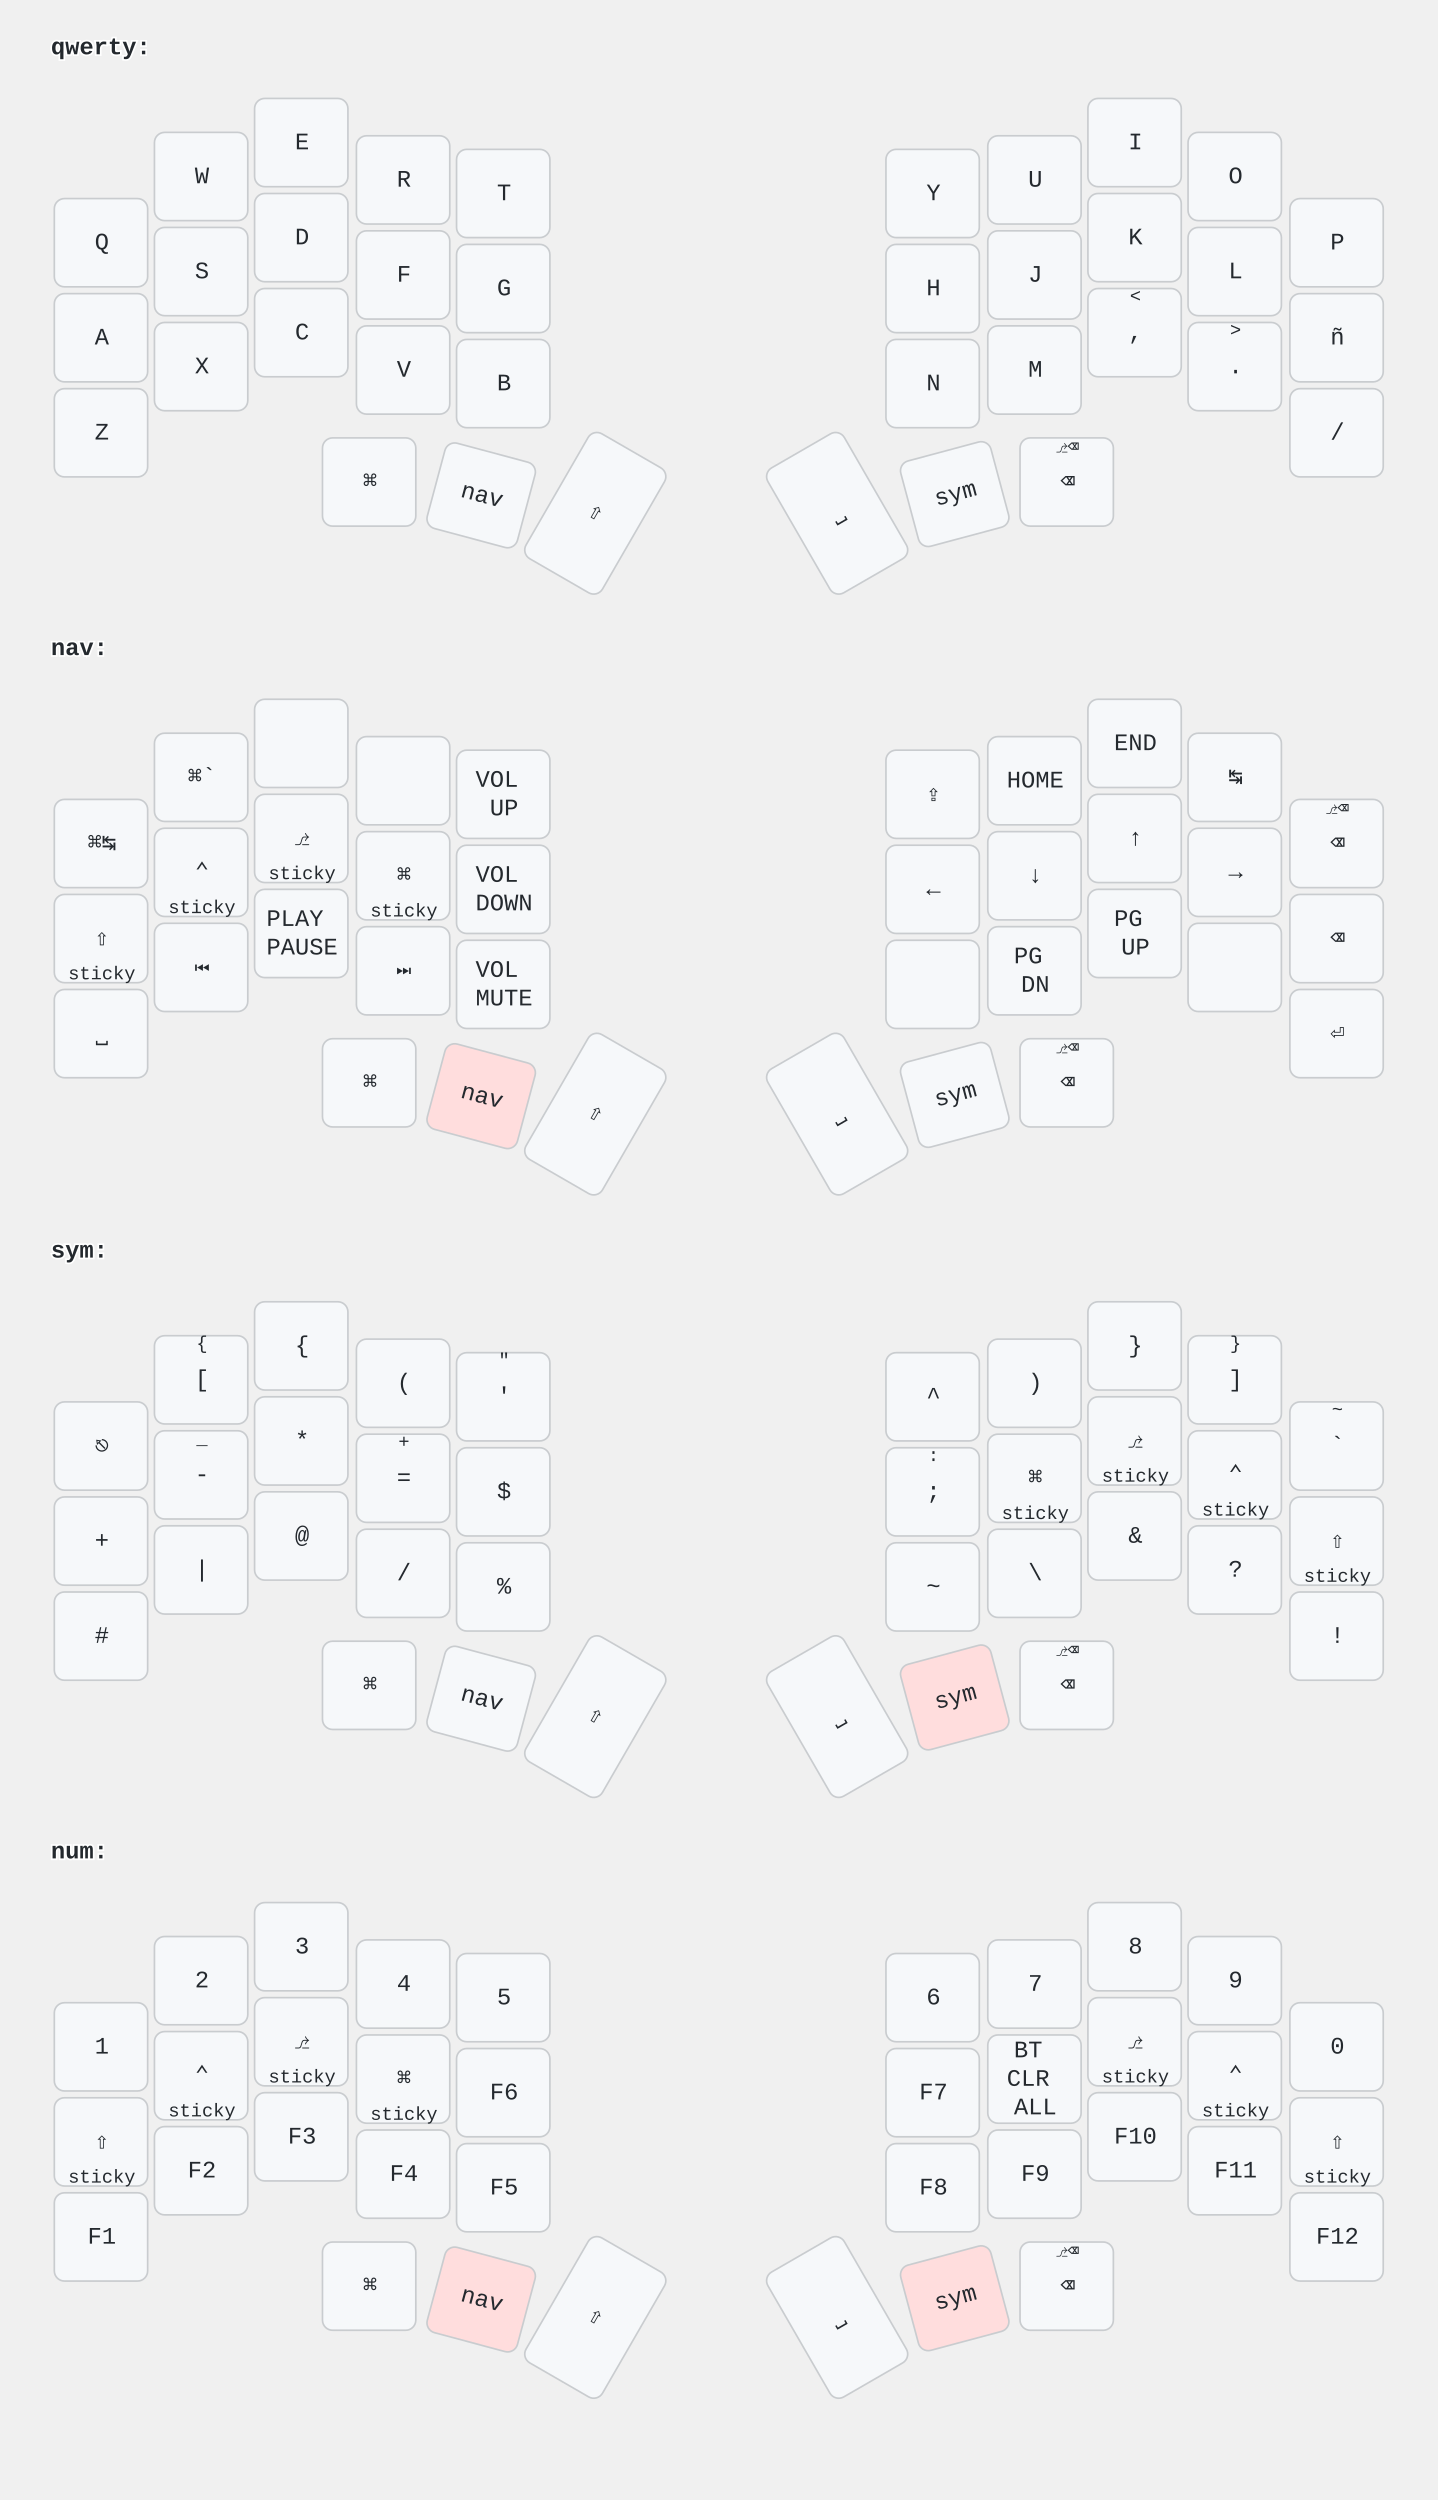
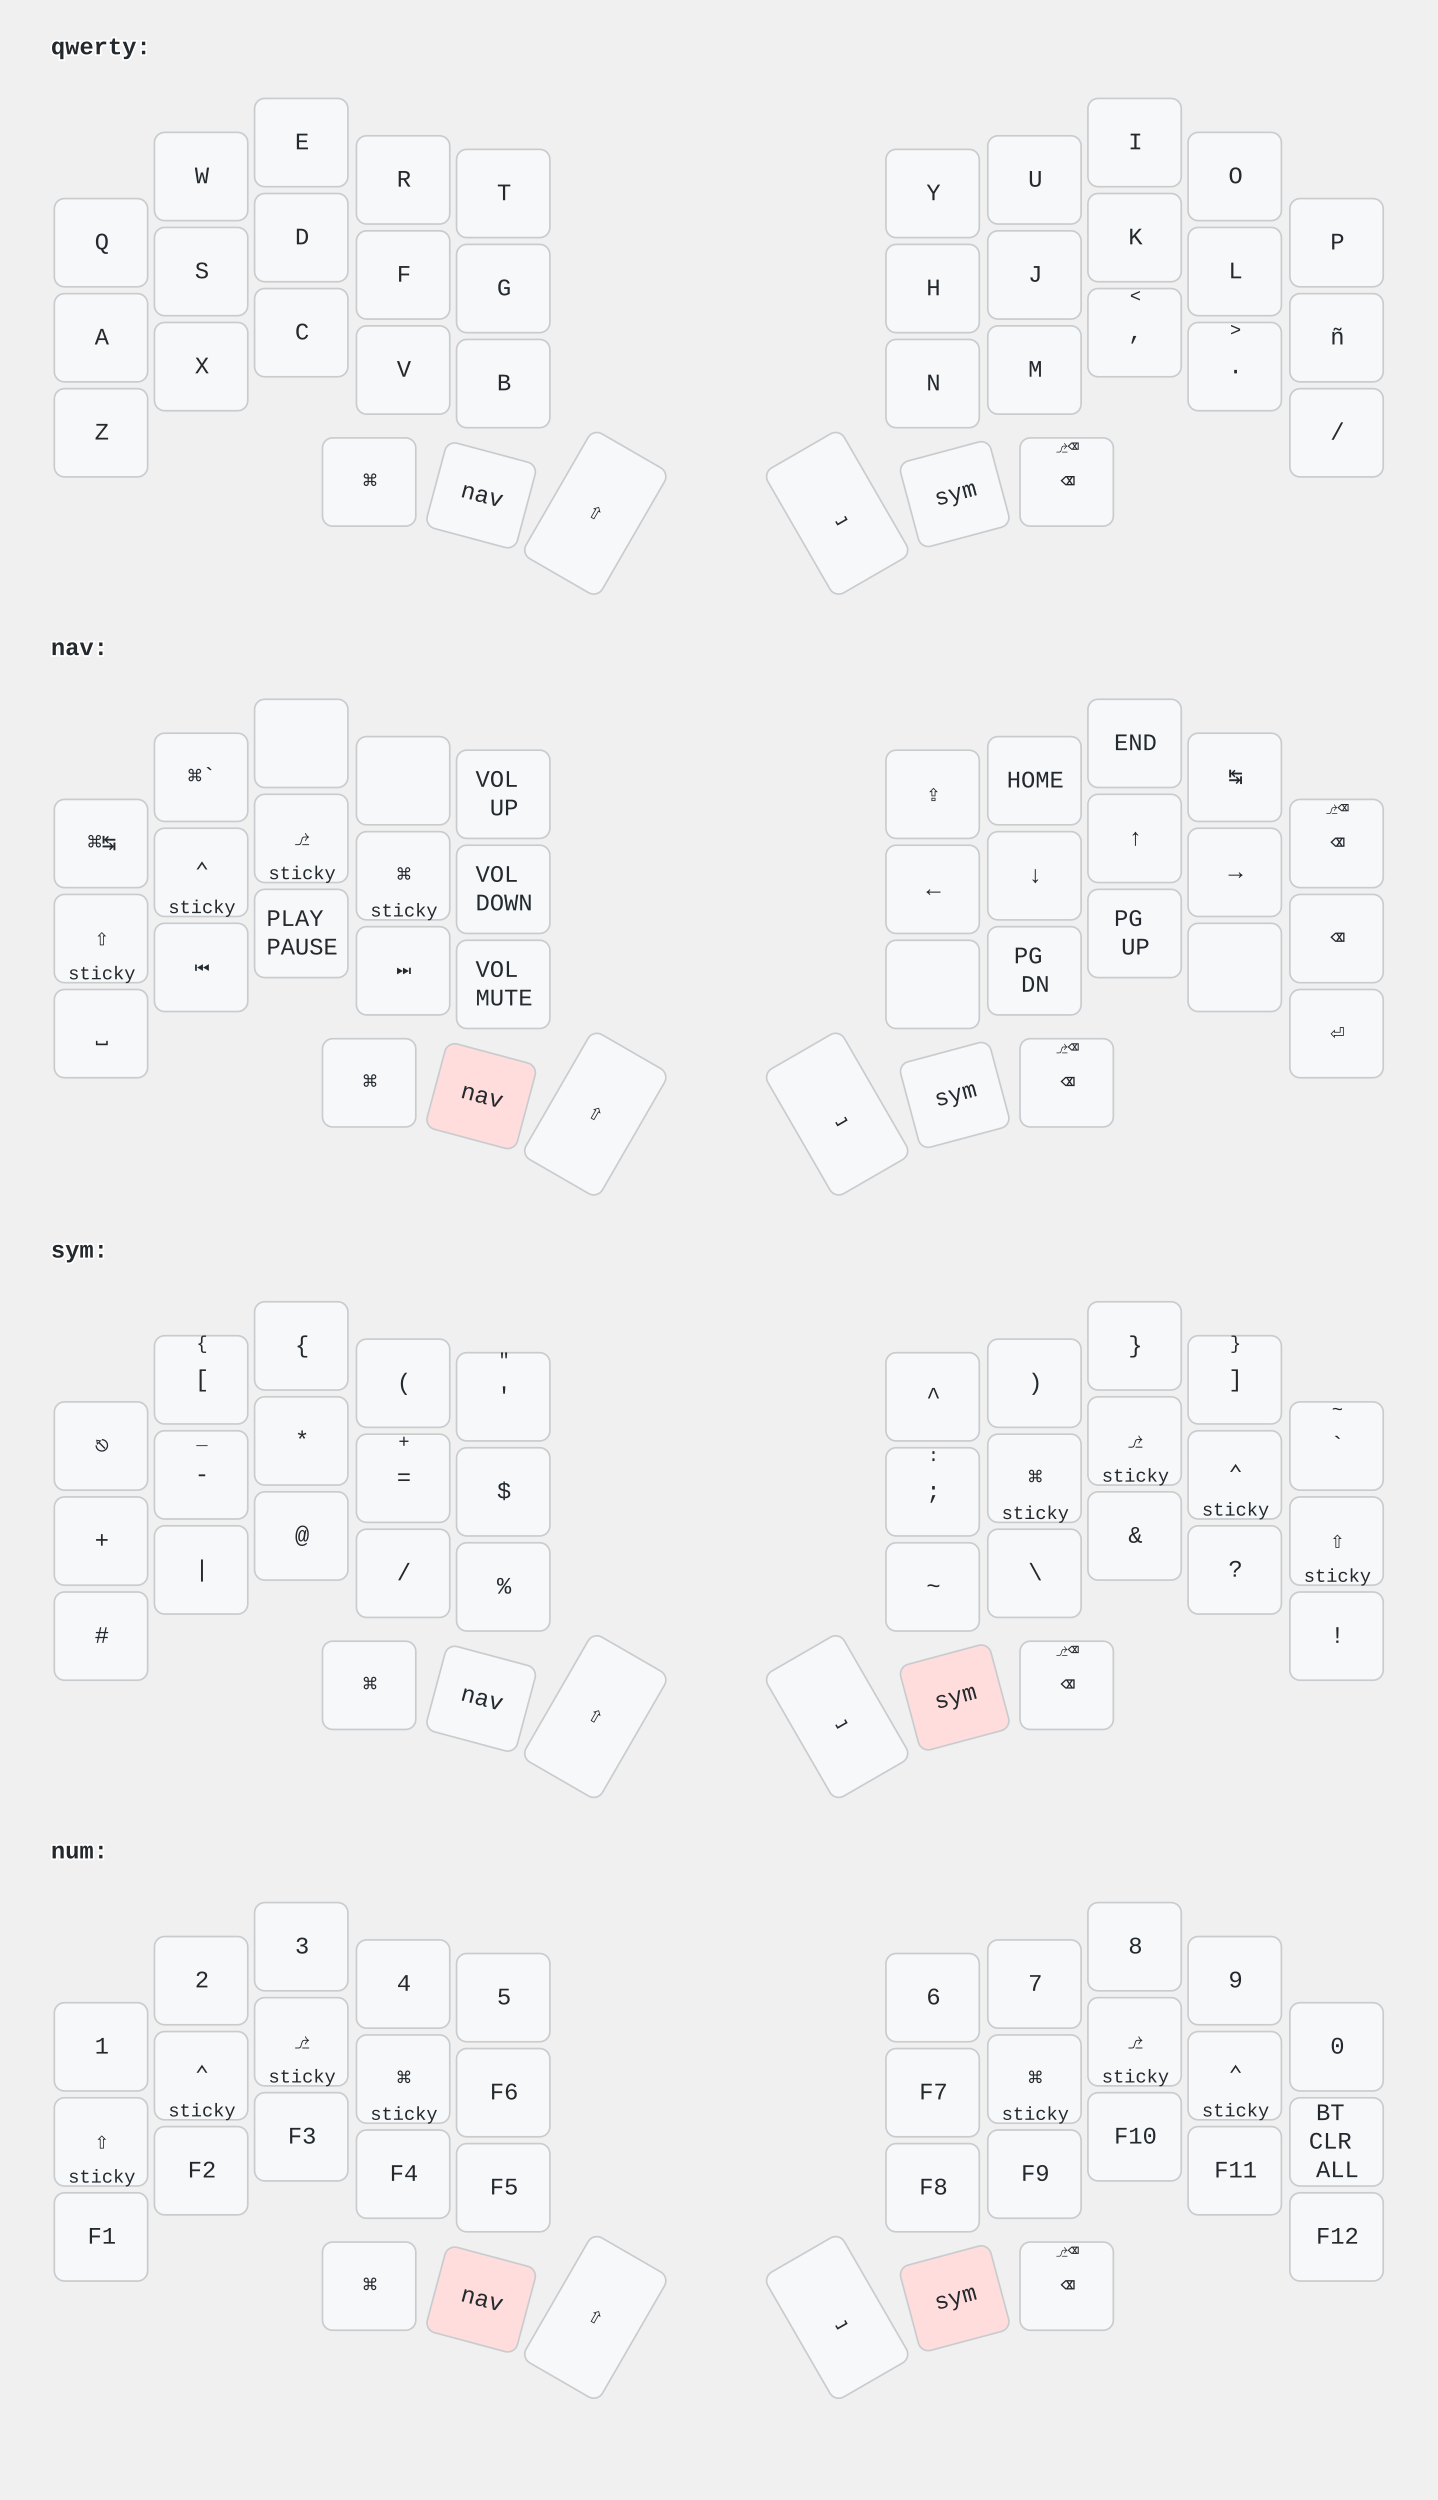
<svg xmlns="http://www.w3.org/2000/svg" width="847" height="1473" viewBox="0 0 847 1473" class="keymap">
  <style>/* font and background color specifications */
svg {
    font-family: SFMono-Regular,Consolas,Liberation Mono,Menlo,monospace;
    font-size: 14px;
    font-kerning: normal;
    text-rendering: optimizeLegibility;
    fill: #24292e;
}

/* default key styling */
rect {
    fill: #f6f8fa;
    stroke: #c9cccf;
    stroke-width: 1;
}

/* color accent for combo boxes */
rect.combo {
    fill: #cdf;
}

/* color accent for held keys */
rect.held, rect.combo.held {
    fill: #fdd;
}

/* color accent for ghost (optional) keys */
rect.ghost, rect.combo.ghost {
    fill: #ddd;
}

text {
    text-anchor: middle;
    dominant-baseline: middle;
}

/* styling for layer labels */
text.label {
    font-weight: bold;
    text-anchor: start;
    stroke: white;
    stroke-width: 2;
    paint-order: stroke;
}

/* styling for combo tap, and key hold/shifted label text */
text.combo, text.hold, text.shifted {
    font-size: 11px;
}

text.hold {
    text-anchor: middle;
    dominant-baseline: auto;
}

text.shifted {
    text-anchor: middle;
    dominant-baseline: hanging;
}

/* styling for hold/shifted label text in combo box */
text.combo.hold, text.combo.shifted {
    font-size: 8px;
}

/* styling for combo dendrons */
path {
    stroke-width: 1;
    stroke: gray;
    fill: none;
}
</style>
  <g transform="translate(30, 0)" class="layer-qwerty">
    <text x="0" y="28" class="label" id="qwerty">qwerty:</text>
    <g transform="translate(0, 56)">
      <g transform="translate(30, 87)" class="key keypos-0">
        <rect rx="6" ry="6" x="-28" y="-26" width="55" height="52" class="key" />
        <text x="0" y="0" class="key tap">Q</text>
      </g>
      <g transform="translate(89, 48)" class="key keypos-1">
        <rect rx="6" ry="6" x="-28" y="-26" width="55" height="52" class="key" />
        <text x="0" y="0" class="key tap">W</text>
      </g>
      <g transform="translate(148, 28)" class="key keypos-2">
        <rect rx="6" ry="6" x="-28" y="-26" width="55" height="52" class="key" />
        <text x="0" y="0" class="key tap">E</text>
      </g>
      <g transform="translate(208, 50)" class="key keypos-3">
        <rect rx="6" ry="6" x="-28" y="-26" width="55" height="52" class="key" />
        <text x="0" y="0" class="key tap">R</text>
      </g>
      <g transform="translate(267, 58)" class="key keypos-4">
        <rect rx="6" ry="6" x="-28" y="-26" width="55" height="52" class="key" />
        <text x="0" y="0" class="key tap">T</text>
      </g>
      <g transform="translate(520, 58)" class="key keypos-5">
        <rect rx="6" ry="6" x="-28" y="-26" width="55" height="52" class="key" />
        <text x="0" y="0" class="key tap">Y</text>
      </g>
      <g transform="translate(580, 50)" class="key keypos-6">
        <rect rx="6" ry="6" x="-28" y="-26" width="55" height="52" class="key" />
        <text x="0" y="0" class="key tap">U</text>
      </g>
      <g transform="translate(639, 28)" class="key keypos-7">
        <rect rx="6" ry="6" x="-28" y="-26" width="55" height="52" class="key" />
        <text x="0" y="0" class="key tap">I</text>
      </g>
      <g transform="translate(698, 48)" class="key keypos-8">
        <rect rx="6" ry="6" x="-28" y="-26" width="55" height="52" class="key" />
        <text x="0" y="0" class="key tap">O</text>
      </g>
      <g transform="translate(758, 87)" class="key keypos-9">
        <rect rx="6" ry="6" x="-28" y="-26" width="55" height="52" class="key" />
        <text x="0" y="0" class="key tap">P</text>
      </g>
      <g transform="translate(30, 143)" class="key keypos-10">
        <rect rx="6" ry="6" x="-28" y="-26" width="55" height="52" class="key" />
        <text x="0" y="0" class="key tap">A</text>
      </g>
      <g transform="translate(89, 104)" class="key keypos-11">
        <rect rx="6" ry="6" x="-28" y="-26" width="55" height="52" class="key" />
        <text x="0" y="0" class="key tap">S</text>
      </g>
      <g transform="translate(148, 84)" class="key keypos-12">
        <rect rx="6" ry="6" x="-28" y="-26" width="55" height="52" class="key" />
        <text x="0" y="0" class="key tap">D</text>
      </g>
      <g transform="translate(208, 106)" class="key keypos-13">
        <rect rx="6" ry="6" x="-28" y="-26" width="55" height="52" class="key" />
        <text x="0" y="0" class="key tap">F</text>
      </g>
      <g transform="translate(267, 114)" class="key keypos-14">
        <rect rx="6" ry="6" x="-28" y="-26" width="55" height="52" class="key" />
        <text x="0" y="0" class="key tap">G</text>
      </g>
      <g transform="translate(520, 114)" class="key keypos-15">
        <rect rx="6" ry="6" x="-28" y="-26" width="55" height="52" class="key" />
        <text x="0" y="0" class="key tap">H</text>
      </g>
      <g transform="translate(580, 106)" class="key keypos-16">
        <rect rx="6" ry="6" x="-28" y="-26" width="55" height="52" class="key" />
        <text x="0" y="0" class="key tap">J</text>
      </g>
      <g transform="translate(639, 84)" class="key keypos-17">
        <rect rx="6" ry="6" x="-28" y="-26" width="55" height="52" class="key" />
        <text x="0" y="0" class="key tap">K</text>
      </g>
      <g transform="translate(698, 104)" class="key keypos-18">
        <rect rx="6" ry="6" x="-28" y="-26" width="55" height="52" class="key" />
        <text x="0" y="0" class="key tap">L</text>
      </g>
      <g transform="translate(758, 143)" class="key keypos-19">
        <rect rx="6" ry="6" x="-28" y="-26" width="55" height="52" class="key" />
        <text x="0" y="0" class="key tap">ñ</text>
      </g>
      <g transform="translate(30, 199)" class="key keypos-20">
        <rect rx="6" ry="6" x="-28" y="-26" width="55" height="52" class="key" />
        <text x="0" y="0" class="key tap">Z</text>
      </g>
      <g transform="translate(89, 160)" class="key keypos-21">
        <rect rx="6" ry="6" x="-28" y="-26" width="55" height="52" class="key" />
        <text x="0" y="0" class="key tap">X</text>
      </g>
      <g transform="translate(148, 140)" class="key keypos-22">
        <rect rx="6" ry="6" x="-28" y="-26" width="55" height="52" class="key" />
        <text x="0" y="0" class="key tap">C</text>
      </g>
      <g transform="translate(208, 162)" class="key keypos-23">
        <rect rx="6" ry="6" x="-28" y="-26" width="55" height="52" class="key" />
        <text x="0" y="0" class="key tap">V</text>
      </g>
      <g transform="translate(267, 170)" class="key keypos-24">
        <rect rx="6" ry="6" x="-28" y="-26" width="55" height="52" class="key" />
        <text x="0" y="0" class="key tap">B</text>
      </g>
      <g transform="translate(520, 170)" class="key keypos-25">
        <rect rx="6" ry="6" x="-28" y="-26" width="55" height="52" class="key" />
        <text x="0" y="0" class="key tap">N</text>
      </g>
      <g transform="translate(580, 162)" class="key keypos-26">
        <rect rx="6" ry="6" x="-28" y="-26" width="55" height="52" class="key" />
        <text x="0" y="0" class="key tap">M</text>
      </g>
      <g transform="translate(639, 140)" class="key keypos-27">
        <rect rx="6" ry="6" x="-28" y="-26" width="55" height="52" class="key" />
        <text x="0" y="0" class="key tap">,</text>
        <text x="0" y="-24" class="key shifted">&lt;</text>
      </g>
      <g transform="translate(698, 160)" class="key keypos-28">
        <rect rx="6" ry="6" x="-28" y="-26" width="55" height="52" class="key" />
        <text x="0" y="0" class="key tap">.</text>
        <text x="0" y="-24" class="key shifted">&gt;</text>
      </g>
      <g transform="translate(758, 199)" class="key keypos-29">
        <rect rx="6" ry="6" x="-28" y="-26" width="55" height="52" class="key" />
        <text x="0" y="0" class="key tap">/</text>
      </g>
      <g transform="translate(188, 228)" class="key keypos-30">
        <rect rx="6" ry="6" x="-28" y="-26" width="55" height="52" class="key" />
        <text x="0" y="0" class="key tap">⌘</text>
      </g>
      <g transform="translate(254, 236) rotate(15.0)" class="key keypos-31">
        <rect rx="6" ry="6" x="-28" y="-26" width="55" height="52" class="key" />
        <a href="#nav">
          <text x="0" y="0" class="key tap layer-activator">nav</text>
        </a>
      </g>
      <g transform="translate(321, 246) rotate(30.0)" class="key keypos-32">
        <rect rx="6" ry="6" x="-26" y="-42" width="52" height="85" class="key" />
        <text x="0" y="0" class="key tap">⇧</text>
      </g>
      <g transform="translate(463, 246) rotate(-30.0)" class="key keypos-33">
        <rect rx="6" ry="6" x="-26" y="-42" width="52" height="85" class="key" />
        <text x="0" y="0" class="key tap">⎵</text>
      </g>
      <g transform="translate(533, 235) rotate(-15.0)" class="key keypos-34">
        <rect rx="6" ry="6" x="-28" y="-26" width="55" height="52" class="key" />
        <a href="#sym">
          <text x="0" y="0" class="key tap layer-activator">sym</text>
        </a>
      </g>
      <g transform="translate(599, 228)" class="key keypos-35">
        <rect rx="6" ry="6" x="-28" y="-26" width="55" height="52" class="key" />
        <text x="0" y="0" class="key tap">⌫</text>
        <text x="0" y="-24" class="key shifted">⎇⌫</text>
      </g>
    </g>
  </g>
  <g transform="translate(30, 354)" class="layer-nav">
    <text x="0" y="28" class="label" id="nav">nav:</text>
    <g transform="translate(0, 56)">
      <g transform="translate(30, 87)" class="key keypos-0">
        <rect rx="6" ry="6" x="-28" y="-26" width="55" height="52" class="key" />
        <text x="0" y="0" class="key tap">⌘↹</text>
      </g>
      <g transform="translate(89, 48)" class="key keypos-1">
        <rect rx="6" ry="6" x="-28" y="-26" width="55" height="52" class="key" />
        <text x="0" y="0" class="key tap">⌘`</text>
      </g>
      <g transform="translate(148, 28)" class="key keypos-2">
        <rect rx="6" ry="6" x="-28" y="-26" width="55" height="52" class="key" />
      </g>
      <g transform="translate(208, 50)" class="key keypos-3">
        <rect rx="6" ry="6" x="-28" y="-26" width="55" height="52" class="key" />
      </g>
      <g transform="translate(267, 58)" class="key keypos-4">
        <rect rx="6" ry="6" x="-28" y="-26" width="55" height="52" class="key" />
        <text x="0" y="0" class="key tap">
          <tspan x="0" dy="-0.6em">VOL</tspan>
          <tspan x="0" dy="1.2em">UP</tspan>
        </text>
      </g>
      <g transform="translate(520, 58)" class="key keypos-5">
        <rect rx="6" ry="6" x="-28" y="-26" width="55" height="52" class="key" />
        <text x="0" y="0" class="key tap">⇪</text>
      </g>
      <g transform="translate(580, 50)" class="key keypos-6">
        <rect rx="6" ry="6" x="-28" y="-26" width="55" height="52" class="key" />
        <text x="0" y="0" class="key tap">HOME</text>
      </g>
      <g transform="translate(639, 28)" class="key keypos-7">
        <rect rx="6" ry="6" x="-28" y="-26" width="55" height="52" class="key" />
        <text x="0" y="0" class="key tap">END</text>
      </g>
      <g transform="translate(698, 48)" class="key keypos-8">
        <rect rx="6" ry="6" x="-28" y="-26" width="55" height="52" class="key" />
        <text x="0" y="0" class="key tap">↹</text>
      </g>
      <g transform="translate(758, 87)" class="key keypos-9">
        <rect rx="6" ry="6" x="-28" y="-26" width="55" height="52" class="key" />
        <text x="0" y="0" class="key tap">⌫</text>
        <text x="0" y="-24" class="key shifted">⎇⌫</text>
      </g>
      <g transform="translate(30, 143)" class="key keypos-10">
        <rect rx="6" ry="6" x="-28" y="-26" width="55" height="52" class="key" />
        <text x="0" y="0" class="key tap">⇧</text>
        <text x="0" y="24" class="key hold">sticky</text>
      </g>
      <g transform="translate(89, 104)" class="key keypos-11">
        <rect rx="6" ry="6" x="-28" y="-26" width="55" height="52" class="key" />
        <text x="0" y="0" class="key tap">⌃</text>
        <text x="0" y="24" class="key hold">sticky</text>
      </g>
      <g transform="translate(148, 84)" class="key keypos-12">
        <rect rx="6" ry="6" x="-28" y="-26" width="55" height="52" class="key" />
        <text x="0" y="0" class="key tap">⎇</text>
        <text x="0" y="24" class="key hold">sticky</text>
      </g>
      <g transform="translate(208, 106)" class="key keypos-13">
        <rect rx="6" ry="6" x="-28" y="-26" width="55" height="52" class="key" />
        <text x="0" y="0" class="key tap">⌘</text>
        <text x="0" y="24" class="key hold">sticky</text>
      </g>
      <g transform="translate(267, 114)" class="key keypos-14">
        <rect rx="6" ry="6" x="-28" y="-26" width="55" height="52" class="key" />
        <text x="0" y="0" class="key tap">
          <tspan x="0" dy="-0.6em">VOL</tspan>
          <tspan x="0" dy="1.2em">DOWN</tspan>
        </text>
      </g>
      <g transform="translate(520, 114)" class="key keypos-15">
        <rect rx="6" ry="6" x="-28" y="-26" width="55" height="52" class="key" />
        <text x="0" y="0" class="key tap">←</text>
      </g>
      <g transform="translate(580, 106)" class="key keypos-16">
        <rect rx="6" ry="6" x="-28" y="-26" width="55" height="52" class="key" />
        <text x="0" y="0" class="key tap">↓</text>
      </g>
      <g transform="translate(639, 84)" class="key keypos-17">
        <rect rx="6" ry="6" x="-28" y="-26" width="55" height="52" class="key" />
        <text x="0" y="0" class="key tap">↑</text>
      </g>
      <g transform="translate(698, 104)" class="key keypos-18">
        <rect rx="6" ry="6" x="-28" y="-26" width="55" height="52" class="key" />
        <text x="0" y="0" class="key tap">→</text>
      </g>
      <g transform="translate(758, 143)" class="key keypos-19">
        <rect rx="6" ry="6" x="-28" y="-26" width="55" height="52" class="key" />
        <text x="0" y="0" class="key tap">⌫</text>
      </g>
      <g transform="translate(30, 199)" class="key keypos-20">
        <rect rx="6" ry="6" x="-28" y="-26" width="55" height="52" class="key" />
        <text x="0" y="0" class="key tap">⎵</text>
      </g>
      <g transform="translate(89, 160)" class="key keypos-21">
        <rect rx="6" ry="6" x="-28" y="-26" width="55" height="52" class="key" />
        <text x="0" y="0" class="key tap">⏮</text>
      </g>
      <g transform="translate(148, 140)" class="key keypos-22">
        <rect rx="6" ry="6" x="-28" y="-26" width="55" height="52" class="key" />
        <text x="0" y="0" class="key tap">
          <tspan x="0" dy="-0.6em">PLAY</tspan>
          <tspan x="0" dy="1.2em">PAUSE</tspan>
        </text>
      </g>
      <g transform="translate(208, 162)" class="key keypos-23">
        <rect rx="6" ry="6" x="-28" y="-26" width="55" height="52" class="key" />
        <text x="0" y="0" class="key tap">⏭</text>
      </g>
      <g transform="translate(267, 170)" class="key keypos-24">
        <rect rx="6" ry="6" x="-28" y="-26" width="55" height="52" class="key" />
        <text x="0" y="0" class="key tap">
          <tspan x="0" dy="-0.6em">VOL</tspan>
          <tspan x="0" dy="1.2em">MUTE</tspan>
        </text>
      </g>
      <g transform="translate(520, 170)" class="key keypos-25">
        <rect rx="6" ry="6" x="-28" y="-26" width="55" height="52" class="key" />
      </g>
      <g transform="translate(580, 162)" class="key keypos-26">
        <rect rx="6" ry="6" x="-28" y="-26" width="55" height="52" class="key" />
        <text x="0" y="0" class="key tap">
          <tspan x="0" dy="-0.6em">PG</tspan>
          <tspan x="0" dy="1.2em">DN</tspan>
        </text>
      </g>
      <g transform="translate(639, 140)" class="key keypos-27">
        <rect rx="6" ry="6" x="-28" y="-26" width="55" height="52" class="key" />
        <text x="0" y="0" class="key tap">
          <tspan x="0" dy="-0.6em">PG</tspan>
          <tspan x="0" dy="1.2em">UP</tspan>
        </text>
      </g>
      <g transform="translate(698, 160)" class="key keypos-28">
        <rect rx="6" ry="6" x="-28" y="-26" width="55" height="52" class="key" />
      </g>
      <g transform="translate(758, 199)" class="key keypos-29">
        <rect rx="6" ry="6" x="-28" y="-26" width="55" height="52" class="key" />
        <text x="0" y="0" class="key tap">⏎</text>
      </g>
      <g transform="translate(188, 228)" class="key keypos-30">
        <rect rx="6" ry="6" x="-28" y="-26" width="55" height="52" class="key" />
        <text x="0" y="0" class="key tap">⌘</text>
      </g>
      <g transform="translate(254, 236) rotate(15.0)" class="key held keypos-31">
        <rect rx="6" ry="6" x="-28" y="-26" width="55" height="52" class="key held" />
        <a href="#nav">
          <text x="0" y="0" class="key held tap layer-activator">nav</text>
        </a>
      </g>
      <g transform="translate(321, 246) rotate(30.0)" class="key keypos-32">
        <rect rx="6" ry="6" x="-26" y="-42" width="52" height="85" class="key" />
        <text x="0" y="0" class="key tap">⇧</text>
      </g>
      <g transform="translate(463, 246) rotate(-30.0)" class="key keypos-33">
        <rect rx="6" ry="6" x="-26" y="-42" width="52" height="85" class="key" />
        <text x="0" y="0" class="key tap">⎵</text>
      </g>
      <g transform="translate(533, 235) rotate(-15.0)" class="key keypos-34">
        <rect rx="6" ry="6" x="-28" y="-26" width="55" height="52" class="key" />
        <a href="#sym">
          <text x="0" y="0" class="key tap layer-activator">sym</text>
        </a>
      </g>
      <g transform="translate(599, 228)" class="key keypos-35">
        <rect rx="6" ry="6" x="-28" y="-26" width="55" height="52" class="key" />
        <text x="0" y="0" class="key tap">⌫</text>
        <text x="0" y="-24" class="key shifted">⎇⌫</text>
      </g>
    </g>
  </g>
  <g transform="translate(30, 709)" class="layer-sym">
    <text x="0" y="28" class="label" id="sym">sym:</text>
    <g transform="translate(0, 56)">
      <g transform="translate(30, 87)" class="key keypos-0">
        <rect rx="6" ry="6" x="-28" y="-26" width="55" height="52" class="key" />
        <text x="0" y="0" class="key tap">⎋</text>
      </g>
      <g transform="translate(89, 48)" class="key keypos-1">
        <rect rx="6" ry="6" x="-28" y="-26" width="55" height="52" class="key" />
        <text x="0" y="0" class="key tap">[</text>
        <text x="0" y="-24" class="key shifted">{</text>
      </g>
      <g transform="translate(148, 28)" class="key keypos-2">
        <rect rx="6" ry="6" x="-28" y="-26" width="55" height="52" class="key" />
        <text x="0" y="0" class="key tap">{</text>
      </g>
      <g transform="translate(208, 50)" class="key keypos-3">
        <rect rx="6" ry="6" x="-28" y="-26" width="55" height="52" class="key" />
        <text x="0" y="0" class="key tap">(</text>
      </g>
      <g transform="translate(267, 58)" class="key keypos-4">
        <rect rx="6" ry="6" x="-28" y="-26" width="55" height="52" class="key" />
        <text x="0" y="0" class="key tap">'</text>
        <text x="0" y="-24" class="key shifted">"</text>
      </g>
      <g transform="translate(520, 58)" class="key keypos-5">
        <rect rx="6" ry="6" x="-28" y="-26" width="55" height="52" class="key" />
        <text x="0" y="0" class="key tap">^</text>
      </g>
      <g transform="translate(580, 50)" class="key keypos-6">
        <rect rx="6" ry="6" x="-28" y="-26" width="55" height="52" class="key" />
        <text x="0" y="0" class="key tap">)</text>
      </g>
      <g transform="translate(639, 28)" class="key keypos-7">
        <rect rx="6" ry="6" x="-28" y="-26" width="55" height="52" class="key" />
        <text x="0" y="0" class="key tap">}</text>
      </g>
      <g transform="translate(698, 48)" class="key keypos-8">
        <rect rx="6" ry="6" x="-28" y="-26" width="55" height="52" class="key" />
        <text x="0" y="0" class="key tap">]</text>
        <text x="0" y="-24" class="key shifted">}</text>
      </g>
      <g transform="translate(758, 87)" class="key keypos-9">
        <rect rx="6" ry="6" x="-28" y="-26" width="55" height="52" class="key" />
        <text x="0" y="0" class="key tap">`</text>
        <text x="0" y="-24" class="key shifted">~</text>
      </g>
      <g transform="translate(30, 143)" class="key keypos-10">
        <rect rx="6" ry="6" x="-28" y="-26" width="55" height="52" class="key" />
        <text x="0" y="0" class="key tap">+</text>
      </g>
      <g transform="translate(89, 104)" class="key keypos-11">
        <rect rx="6" ry="6" x="-28" y="-26" width="55" height="52" class="key" />
        <text x="0" y="0" class="key tap">-</text>
        <text x="0" y="-24" class="key shifted">_</text>
      </g>
      <g transform="translate(148, 84)" class="key keypos-12">
        <rect rx="6" ry="6" x="-28" y="-26" width="55" height="52" class="key" />
        <text x="0" y="0" class="key tap">*</text>
      </g>
      <g transform="translate(208, 106)" class="key keypos-13">
        <rect rx="6" ry="6" x="-28" y="-26" width="55" height="52" class="key" />
        <text x="0" y="0" class="key tap">=</text>
        <text x="0" y="-24" class="key shifted">+</text>
      </g>
      <g transform="translate(267, 114)" class="key keypos-14">
        <rect rx="6" ry="6" x="-28" y="-26" width="55" height="52" class="key" />
        <text x="0" y="0" class="key tap">$</text>
      </g>
      <g transform="translate(520, 114)" class="key keypos-15">
        <rect rx="6" ry="6" x="-28" y="-26" width="55" height="52" class="key" />
        <text x="0" y="0" class="key tap">;</text>
        <text x="0" y="-24" class="key shifted">:</text>
      </g>
      <g transform="translate(580, 106)" class="key keypos-16">
        <rect rx="6" ry="6" x="-28" y="-26" width="55" height="52" class="key" />
        <text x="0" y="0" class="key tap">⌘</text>
        <text x="0" y="24" class="key hold">sticky</text>
      </g>
      <g transform="translate(639, 84)" class="key keypos-17">
        <rect rx="6" ry="6" x="-28" y="-26" width="55" height="52" class="key" />
        <text x="0" y="0" class="key tap">⎇</text>
        <text x="0" y="24" class="key hold">sticky</text>
      </g>
      <g transform="translate(698, 104)" class="key keypos-18">
        <rect rx="6" ry="6" x="-28" y="-26" width="55" height="52" class="key" />
        <text x="0" y="0" class="key tap">⌃</text>
        <text x="0" y="24" class="key hold">sticky</text>
      </g>
      <g transform="translate(758, 143)" class="key keypos-19">
        <rect rx="6" ry="6" x="-28" y="-26" width="55" height="52" class="key" />
        <text x="0" y="0" class="key tap">⇧</text>
        <text x="0" y="24" class="key hold">sticky</text>
      </g>
      <g transform="translate(30, 199)" class="key keypos-20">
        <rect rx="6" ry="6" x="-28" y="-26" width="55" height="52" class="key" />
        <text x="0" y="0" class="key tap">#</text>
      </g>
      <g transform="translate(89, 160)" class="key keypos-21">
        <rect rx="6" ry="6" x="-28" y="-26" width="55" height="52" class="key" />
        <text x="0" y="0" class="key tap">|</text>
      </g>
      <g transform="translate(148, 140)" class="key keypos-22">
        <rect rx="6" ry="6" x="-28" y="-26" width="55" height="52" class="key" />
        <text x="0" y="0" class="key tap">@</text>
      </g>
      <g transform="translate(208, 162)" class="key keypos-23">
        <rect rx="6" ry="6" x="-28" y="-26" width="55" height="52" class="key" />
        <text x="0" y="0" class="key tap">/</text>
      </g>
      <g transform="translate(267, 170)" class="key keypos-24">
        <rect rx="6" ry="6" x="-28" y="-26" width="55" height="52" class="key" />
        <text x="0" y="0" class="key tap">%</text>
      </g>
      <g transform="translate(520, 170)" class="key keypos-25">
        <rect rx="6" ry="6" x="-28" y="-26" width="55" height="52" class="key" />
        <text x="0" y="0" class="key tap">~</text>
      </g>
      <g transform="translate(580, 162)" class="key keypos-26">
        <rect rx="6" ry="6" x="-28" y="-26" width="55" height="52" class="key" />
        <text x="0" y="0" class="key tap">\</text>
      </g>
      <g transform="translate(639, 140)" class="key keypos-27">
        <rect rx="6" ry="6" x="-28" y="-26" width="55" height="52" class="key" />
        <text x="0" y="0" class="key tap">&amp;</text>
      </g>
      <g transform="translate(698, 160)" class="key keypos-28">
        <rect rx="6" ry="6" x="-28" y="-26" width="55" height="52" class="key" />
        <text x="0" y="0" class="key tap">?</text>
      </g>
      <g transform="translate(758, 199)" class="key keypos-29">
        <rect rx="6" ry="6" x="-28" y="-26" width="55" height="52" class="key" />
        <text x="0" y="0" class="key tap">!</text>
      </g>
      <g transform="translate(188, 228)" class="key keypos-30">
        <rect rx="6" ry="6" x="-28" y="-26" width="55" height="52" class="key" />
        <text x="0" y="0" class="key tap">⌘</text>
      </g>
      <g transform="translate(254, 236) rotate(15.0)" class="key keypos-31">
        <rect rx="6" ry="6" x="-28" y="-26" width="55" height="52" class="key" />
        <a href="#nav">
          <text x="0" y="0" class="key tap layer-activator">nav</text>
        </a>
      </g>
      <g transform="translate(321, 246) rotate(30.0)" class="key keypos-32">
        <rect rx="6" ry="6" x="-26" y="-42" width="52" height="85" class="key" />
        <text x="0" y="0" class="key tap">⇧</text>
      </g>
      <g transform="translate(463, 246) rotate(-30.0)" class="key keypos-33">
        <rect rx="6" ry="6" x="-26" y="-42" width="52" height="85" class="key" />
        <text x="0" y="0" class="key tap">⎵</text>
      </g>
      <g transform="translate(533, 235) rotate(-15.0)" class="key held keypos-34">
        <rect rx="6" ry="6" x="-28" y="-26" width="55" height="52" class="key held" />
        <a href="#sym">
          <text x="0" y="0" class="key held tap layer-activator">sym</text>
        </a>
      </g>
      <g transform="translate(599, 228)" class="key keypos-35">
        <rect rx="6" ry="6" x="-28" y="-26" width="55" height="52" class="key" />
        <text x="0" y="0" class="key tap">⌫</text>
        <text x="0" y="-24" class="key shifted">⎇⌫</text>
      </g>
    </g>
  </g>
  <g transform="translate(30, 1063)" class="layer-num">
    <text x="0" y="28" class="label" id="num">num:</text>
    <g transform="translate(0, 56)">
      <g transform="translate(30, 87)" class="key keypos-0">
        <rect rx="6" ry="6" x="-28" y="-26" width="55" height="52" class="key" />
        <text x="0" y="0" class="key tap">1</text>
      </g>
      <g transform="translate(89, 48)" class="key keypos-1">
        <rect rx="6" ry="6" x="-28" y="-26" width="55" height="52" class="key" />
        <text x="0" y="0" class="key tap">2</text>
      </g>
      <g transform="translate(148, 28)" class="key keypos-2">
        <rect rx="6" ry="6" x="-28" y="-26" width="55" height="52" class="key" />
        <text x="0" y="0" class="key tap">3</text>
      </g>
      <g transform="translate(208, 50)" class="key keypos-3">
        <rect rx="6" ry="6" x="-28" y="-26" width="55" height="52" class="key" />
        <text x="0" y="0" class="key tap">4</text>
      </g>
      <g transform="translate(267, 58)" class="key keypos-4">
        <rect rx="6" ry="6" x="-28" y="-26" width="55" height="52" class="key" />
        <text x="0" y="0" class="key tap">5</text>
      </g>
      <g transform="translate(520, 58)" class="key keypos-5">
        <rect rx="6" ry="6" x="-28" y="-26" width="55" height="52" class="key" />
        <text x="0" y="0" class="key tap">6</text>
      </g>
      <g transform="translate(580, 50)" class="key keypos-6">
        <rect rx="6" ry="6" x="-28" y="-26" width="55" height="52" class="key" />
        <text x="0" y="0" class="key tap">7</text>
      </g>
      <g transform="translate(639, 28)" class="key keypos-7">
        <rect rx="6" ry="6" x="-28" y="-26" width="55" height="52" class="key" />
        <text x="0" y="0" class="key tap">8</text>
      </g>
      <g transform="translate(698, 48)" class="key keypos-8">
        <rect rx="6" ry="6" x="-28" y="-26" width="55" height="52" class="key" />
        <text x="0" y="0" class="key tap">9</text>
      </g>
      <g transform="translate(758, 87)" class="key keypos-9">
        <rect rx="6" ry="6" x="-28" y="-26" width="55" height="52" class="key" />
        <text x="0" y="0" class="key tap">0</text>
      </g>
      <g transform="translate(30, 143)" class="key keypos-10">
        <rect rx="6" ry="6" x="-28" y="-26" width="55" height="52" class="key" />
        <text x="0" y="0" class="key tap">⇧</text>
        <text x="0" y="24" class="key hold">sticky</text>
      </g>
      <g transform="translate(89, 104)" class="key keypos-11">
        <rect rx="6" ry="6" x="-28" y="-26" width="55" height="52" class="key" />
        <text x="0" y="0" class="key tap">⌃</text>
        <text x="0" y="24" class="key hold">sticky</text>
      </g>
      <g transform="translate(148, 84)" class="key keypos-12">
        <rect rx="6" ry="6" x="-28" y="-26" width="55" height="52" class="key" />
        <text x="0" y="0" class="key tap">⎇</text>
        <text x="0" y="24" class="key hold">sticky</text>
      </g>
      <g transform="translate(208, 106)" class="key keypos-13">
        <rect rx="6" ry="6" x="-28" y="-26" width="55" height="52" class="key" />
        <text x="0" y="0" class="key tap">⌘</text>
        <text x="0" y="24" class="key hold">sticky</text>
      </g>
      <g transform="translate(267, 114)" class="key keypos-14">
        <rect rx="6" ry="6" x="-28" y="-26" width="55" height="52" class="key" />
        <text x="0" y="0" class="key tap">F6</text>
      </g>
      <g transform="translate(520, 114)" class="key keypos-15">
        <rect rx="6" ry="6" x="-28" y="-26" width="55" height="52" class="key" />
        <text x="0" y="0" class="key tap">F7</text>
      </g>
      <g transform="translate(580, 106)" class="key keypos-16">
        <rect rx="6" ry="6" x="-28" y="-26" width="55" height="52" class="key" />
+         <text x="0" y="0" class="key tap">⌘</text>
+         <text x="0" y="24" class="key hold">sticky</text>
+       </g>
+       <g transform="translate(639, 84)" class="key keypos-17">
+         <rect rx="6" ry="6" x="-28" y="-26" width="55" height="52" class="key" />
+         <text x="0" y="0" class="key tap">⎇</text>
+         <text x="0" y="24" class="key hold">sticky</text>
+       </g>
+       <g transform="translate(698, 104)" class="key keypos-18">
+         <rect rx="6" ry="6" x="-28" y="-26" width="55" height="52" class="key" />
+         <text x="0" y="0" class="key tap">⌃</text>
+         <text x="0" y="24" class="key hold">sticky</text>
+       </g>
+       <g transform="translate(758, 143)" class="key keypos-19">
+         <rect rx="6" ry="6" x="-28" y="-26" width="55" height="52" class="key" />
        <text x="0" y="0" class="key tap">
          <tspan x="0" dy="-1.2em">BT</tspan>
          <tspan x="0" dy="1.2em">CLR</tspan>
          <tspan x="0" dy="1.2em">ALL</tspan>
        </text>
      </g>
-       <g transform="translate(639, 84)" class="key keypos-17">
-         <rect rx="6" ry="6" x="-28" y="-26" width="55" height="52" class="key" />
-         <text x="0" y="0" class="key tap">⎇</text>
-         <text x="0" y="24" class="key hold">sticky</text>
-       </g>
-       <g transform="translate(698, 104)" class="key keypos-18">
-         <rect rx="6" ry="6" x="-28" y="-26" width="55" height="52" class="key" />
-         <text x="0" y="0" class="key tap">⌃</text>
-         <text x="0" y="24" class="key hold">sticky</text>
-       </g>
-       <g transform="translate(758, 143)" class="key keypos-19">
-         <rect rx="6" ry="6" x="-28" y="-26" width="55" height="52" class="key" />
-         <text x="0" y="0" class="key tap">⇧</text>
-         <text x="0" y="24" class="key hold">sticky</text>
-       </g>
      <g transform="translate(30, 199)" class="key keypos-20">
        <rect rx="6" ry="6" x="-28" y="-26" width="55" height="52" class="key" />
        <text x="0" y="0" class="key tap">F1</text>
      </g>
      <g transform="translate(89, 160)" class="key keypos-21">
        <rect rx="6" ry="6" x="-28" y="-26" width="55" height="52" class="key" />
        <text x="0" y="0" class="key tap">F2</text>
      </g>
      <g transform="translate(148, 140)" class="key keypos-22">
        <rect rx="6" ry="6" x="-28" y="-26" width="55" height="52" class="key" />
        <text x="0" y="0" class="key tap">F3</text>
      </g>
      <g transform="translate(208, 162)" class="key keypos-23">
        <rect rx="6" ry="6" x="-28" y="-26" width="55" height="52" class="key" />
        <text x="0" y="0" class="key tap">F4</text>
      </g>
      <g transform="translate(267, 170)" class="key keypos-24">
        <rect rx="6" ry="6" x="-28" y="-26" width="55" height="52" class="key" />
        <text x="0" y="0" class="key tap">F5</text>
      </g>
      <g transform="translate(520, 170)" class="key keypos-25">
        <rect rx="6" ry="6" x="-28" y="-26" width="55" height="52" class="key" />
        <text x="0" y="0" class="key tap">F8</text>
      </g>
      <g transform="translate(580, 162)" class="key keypos-26">
        <rect rx="6" ry="6" x="-28" y="-26" width="55" height="52" class="key" />
        <text x="0" y="0" class="key tap">F9</text>
      </g>
      <g transform="translate(639, 140)" class="key keypos-27">
        <rect rx="6" ry="6" x="-28" y="-26" width="55" height="52" class="key" />
        <text x="0" y="0" class="key tap">F10</text>
      </g>
      <g transform="translate(698, 160)" class="key keypos-28">
        <rect rx="6" ry="6" x="-28" y="-26" width="55" height="52" class="key" />
        <text x="0" y="0" class="key tap">F11</text>
      </g>
      <g transform="translate(758, 199)" class="key keypos-29">
        <rect rx="6" ry="6" x="-28" y="-26" width="55" height="52" class="key" />
        <text x="0" y="0" class="key tap">F12</text>
      </g>
      <g transform="translate(188, 228)" class="key keypos-30">
        <rect rx="6" ry="6" x="-28" y="-26" width="55" height="52" class="key" />
        <text x="0" y="0" class="key tap">⌘</text>
      </g>
      <g transform="translate(254, 236) rotate(15.0)" class="key held keypos-31">
        <rect rx="6" ry="6" x="-28" y="-26" width="55" height="52" class="key held" />
        <a href="#nav">
          <text x="0" y="0" class="key held tap layer-activator">nav</text>
        </a>
      </g>
      <g transform="translate(321, 246) rotate(30.0)" class="key keypos-32">
        <rect rx="6" ry="6" x="-26" y="-42" width="52" height="85" class="key" />
        <text x="0" y="0" class="key tap">⇧</text>
      </g>
      <g transform="translate(463, 246) rotate(-30.0)" class="key keypos-33">
        <rect rx="6" ry="6" x="-26" y="-42" width="52" height="85" class="key" />
        <text x="0" y="0" class="key tap">⎵</text>
      </g>
      <g transform="translate(533, 235) rotate(-15.0)" class="key held keypos-34">
        <rect rx="6" ry="6" x="-28" y="-26" width="55" height="52" class="key held" />
        <a href="#sym">
          <text x="0" y="0" class="key held tap layer-activator">sym</text>
        </a>
      </g>
      <g transform="translate(599, 228)" class="key keypos-35">
        <rect rx="6" ry="6" x="-28" y="-26" width="55" height="52" class="key" />
        <text x="0" y="0" class="key tap">⌫</text>
        <text x="0" y="-24" class="key shifted">⎇⌫</text>
      </g>
    </g>
  </g>
</svg>
